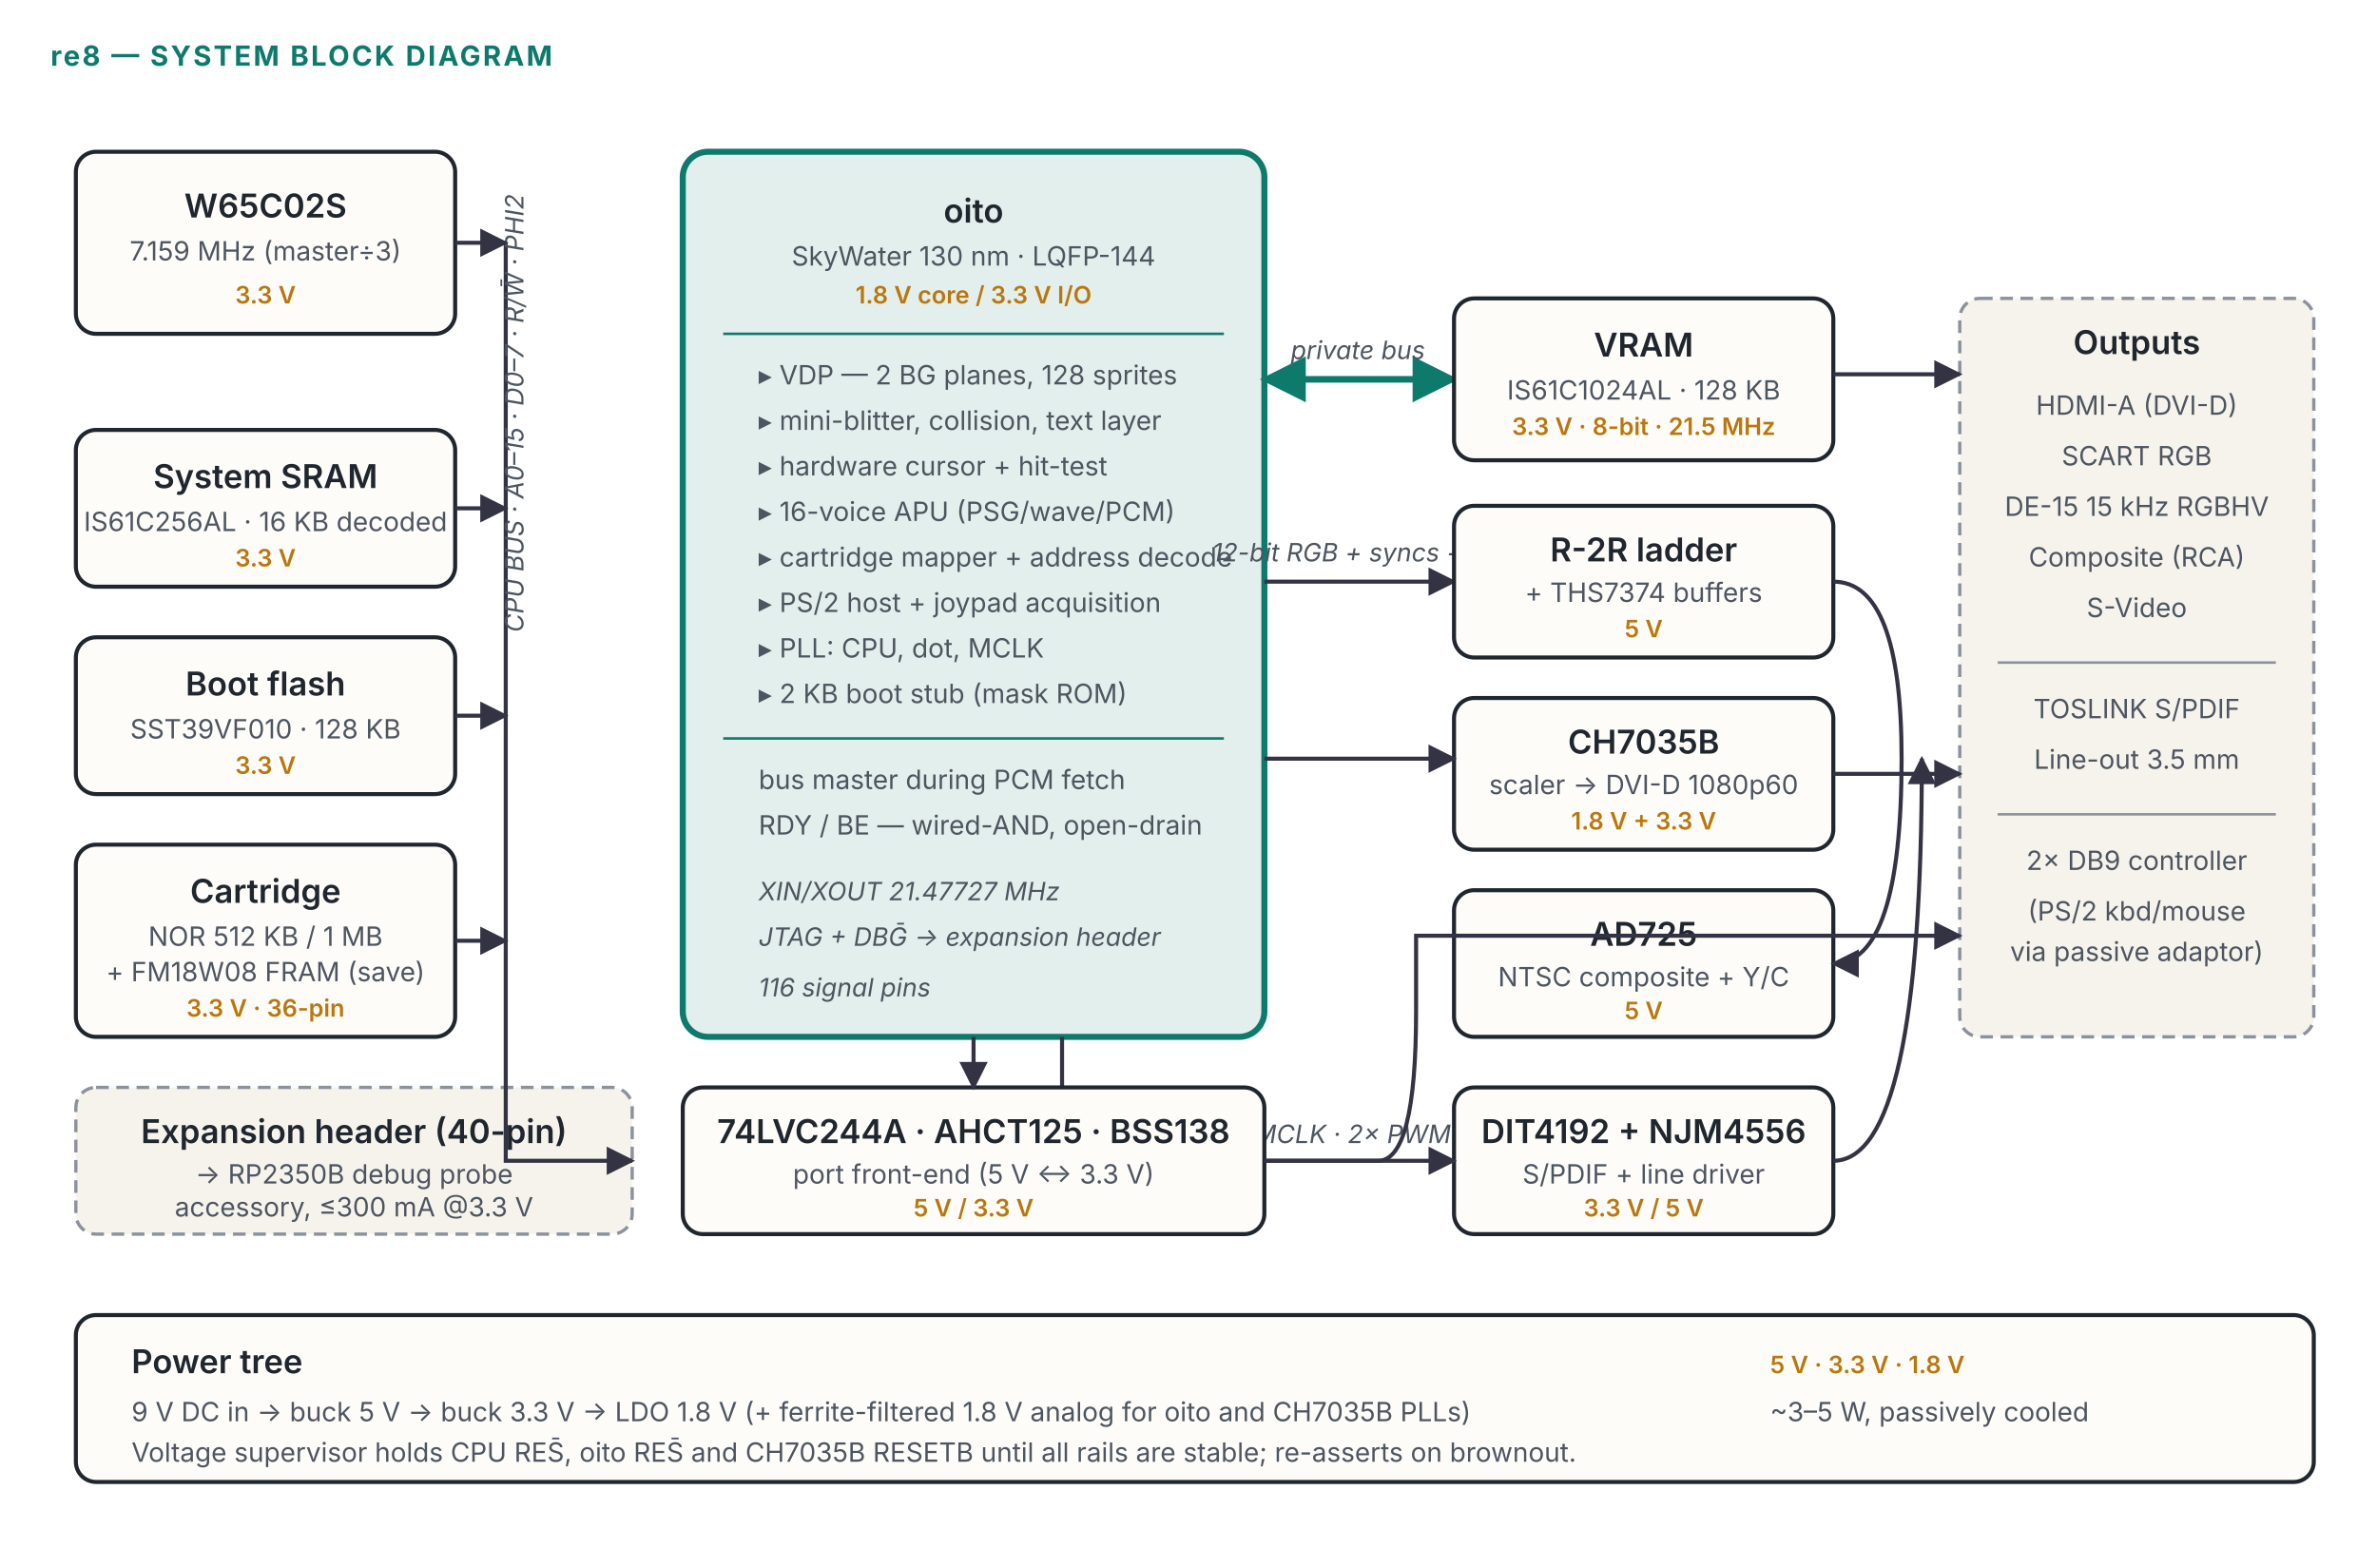
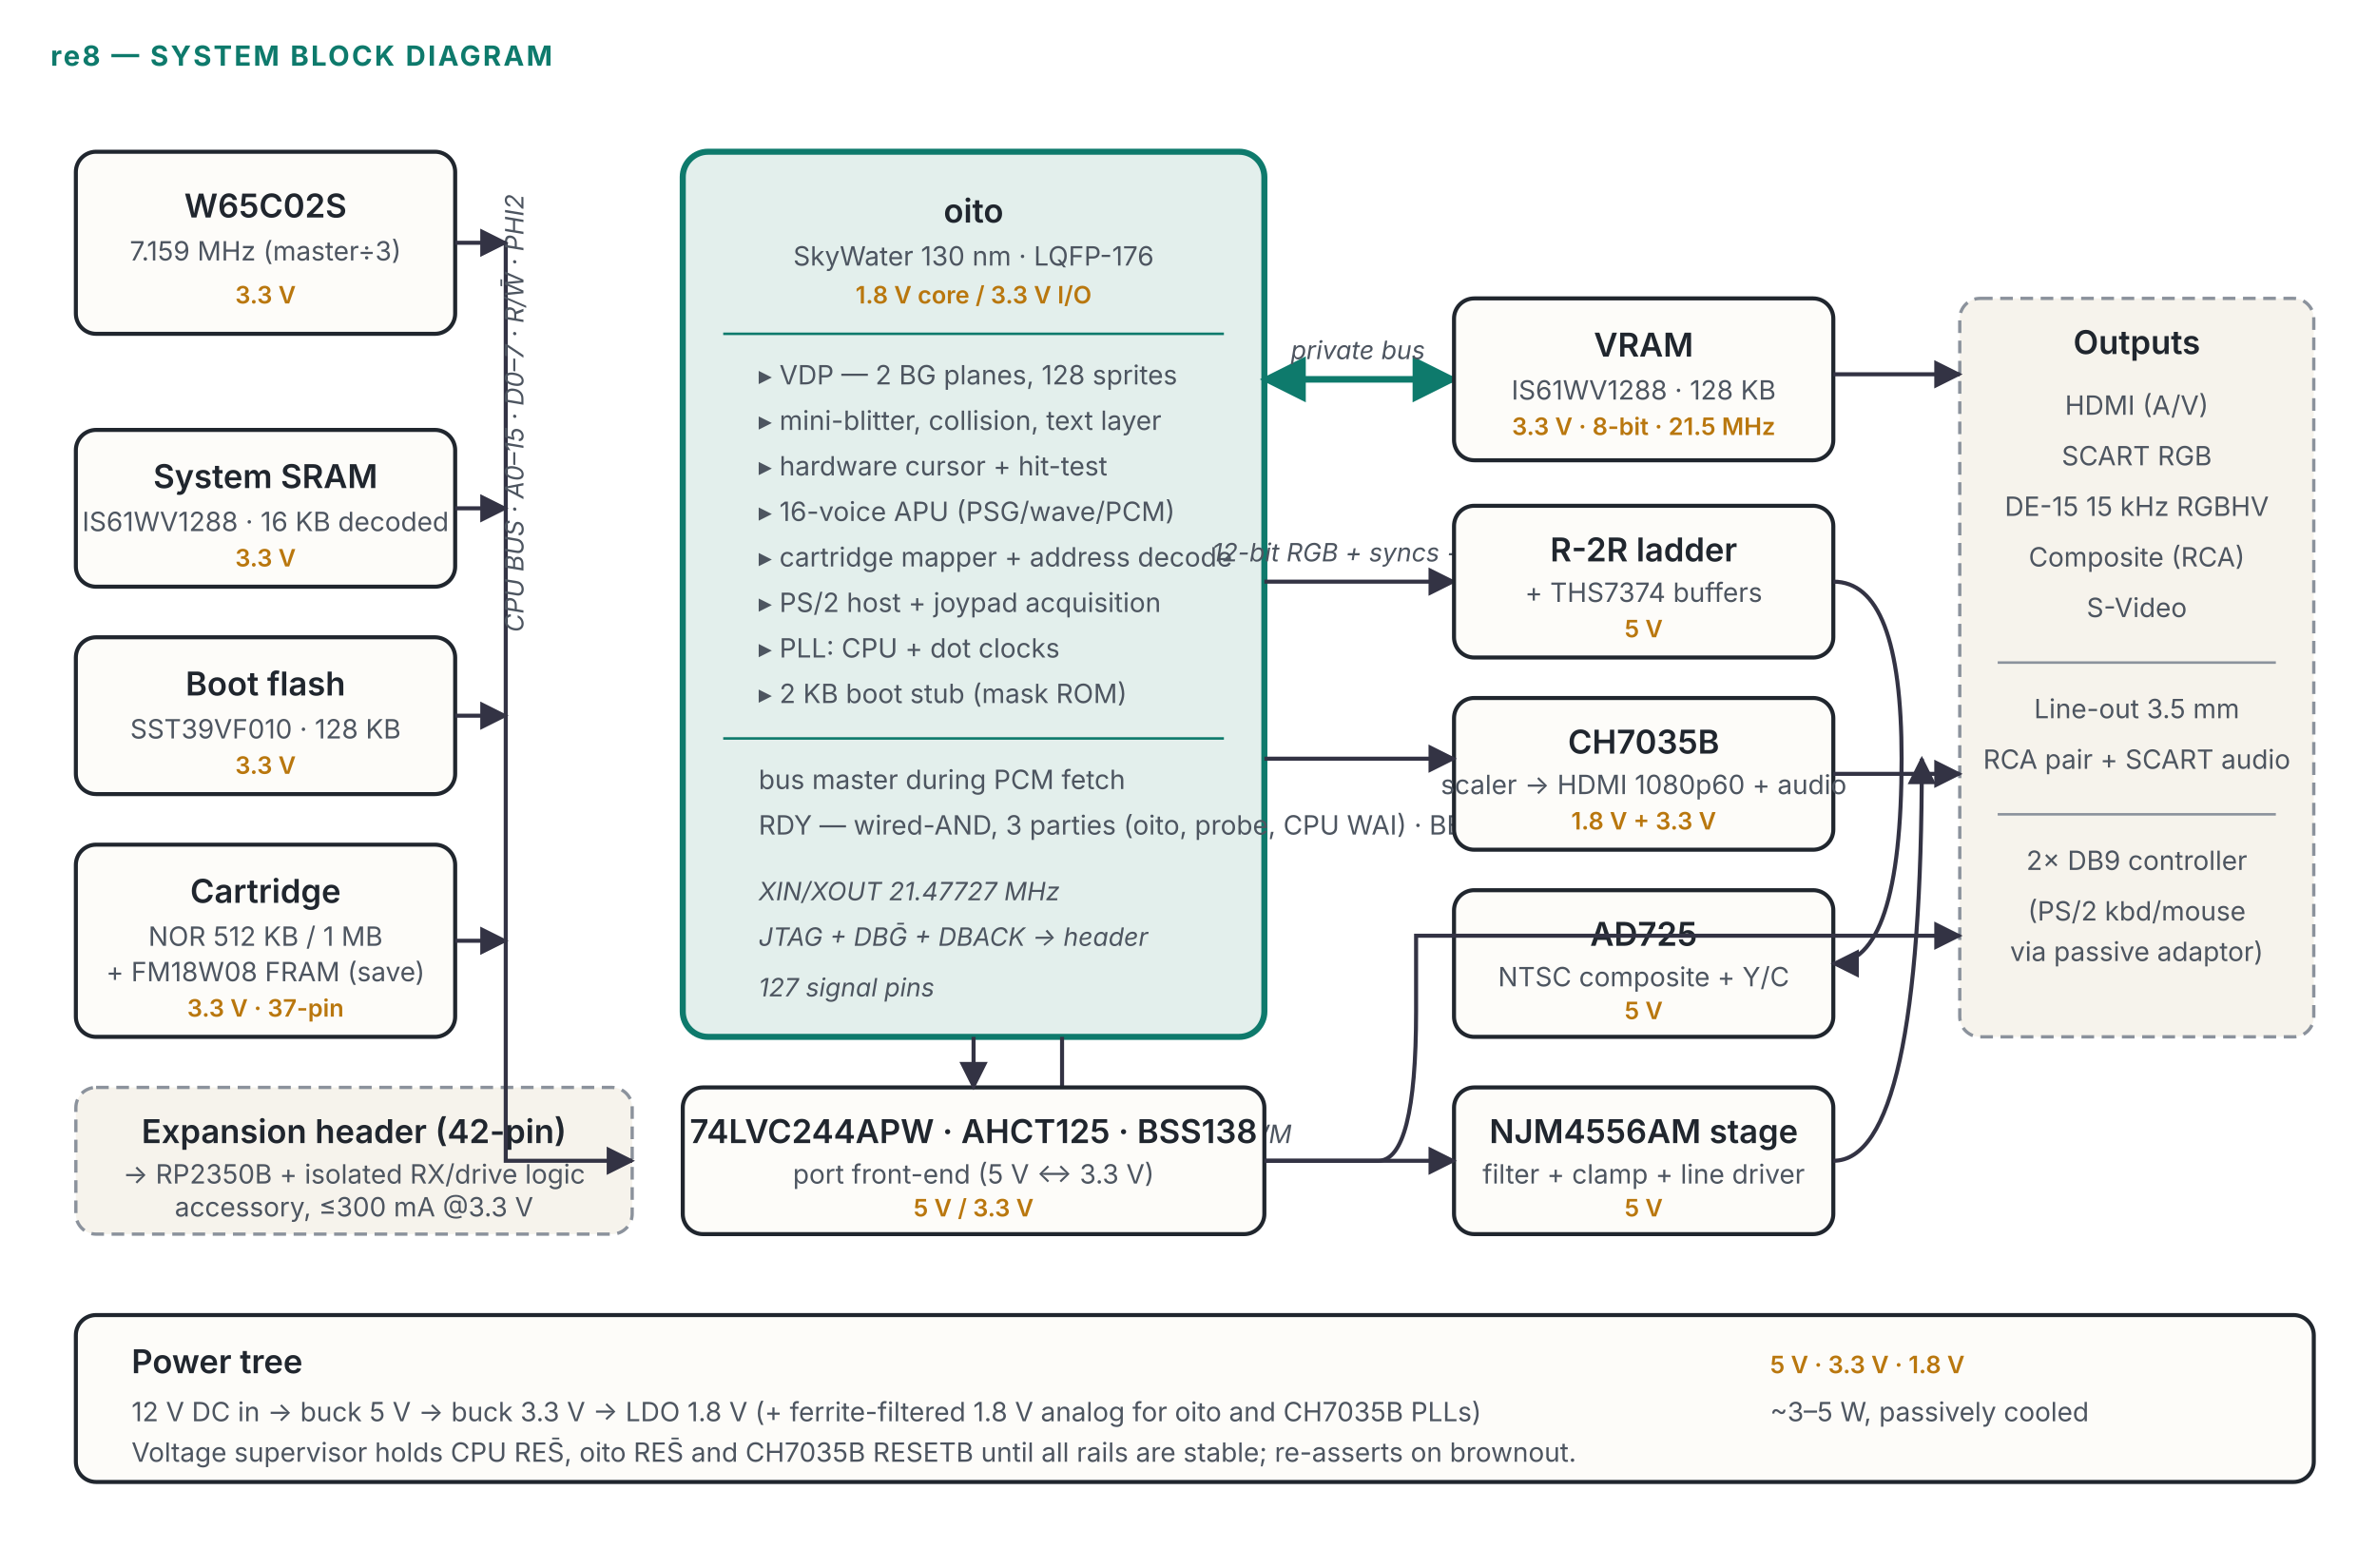
<svg xmlns="http://www.w3.org/2000/svg" viewBox="0 0 940 620" font-family="Inter, Helvetica, Arial, sans-serif">
  <defs>
    <marker id="a" viewBox="0 0 10 10" refX="9" refY="5" markerWidth="7" markerHeight="7" orient="auto-start-reverse">
      <path d="M0 0 10 5 0 10z" fill="#334" />
    </marker>
    <marker id="ab" viewBox="0 0 10 10" refX="9" refY="5" markerWidth="7" markerHeight="7" orient="auto-start-reverse">
      <path d="M0 0 10 5 0 10z" fill="#0e7a6c" />
    </marker>
  </defs>
  <style>
.b{fill:#fdfcf9;stroke:#20262e;stroke-width:1.6;rx:8}
.oito{fill:#e3efec;stroke:#0e7a6c;stroke-width:2.4;rx:10}
.acc{fill:#f6f3ec;stroke:#8b929c;stroke-width:1.3;stroke-dasharray:5 3;rx:8}
.t{font-size:13px;fill:#20262e;font-weight:600}
.s{font-size:10.5px;fill:#4d5560}
.v{font-size:9.5px;fill:#b9770e;font-weight:600}
.w{stroke:#334;stroke-width:1.6;fill:none}
.wv{stroke:#0e7a6c;stroke-width:2.6;fill:none}
.lbl{font-size:10px;fill:#4d5560;font-style:italic}
.hdr{font-size:11px;fill:#0e7a6c;font-weight:700;letter-spacing:.08em}
</style>
  <text x="20" y="26" class="hdr">re8 — SYSTEM BLOCK DIAGRAM</text>
  <rect class="b" x="30" y="60" width="150" height="72" />
  <text x="105" y="86" class="t" text-anchor="middle">W65C02S</text>
  <text x="105" y="103" class="s" text-anchor="middle">7.159 MHz (master÷3)</text>
  <text x="105" y="120" class="v" text-anchor="middle">3.3 V</text>
  <rect class="b" x="30" y="170" width="150" height="62" />
  <text x="105" y="193" class="t" text-anchor="middle">System SRAM</text>
-   <text x="105" y="210" class="s" text-anchor="middle">IS61C256AL · 16 KB decoded</text>
+   <text x="105" y="210" class="s" text-anchor="middle">IS61WV1288 · 16 KB decoded</text>
  <text x="105" y="224" class="v" text-anchor="middle">3.3 V</text>
  <rect class="b" x="30" y="252" width="150" height="62" />
  <text x="105" y="275" class="t" text-anchor="middle">Boot flash</text>
  <text x="105" y="292" class="s" text-anchor="middle">SST39VF010 · 128 KB</text>
  <text x="105" y="306" class="v" text-anchor="middle">3.3 V</text>
  <rect class="b" x="30" y="334" width="150" height="76" />
  <text x="105" y="357" class="t" text-anchor="middle">Cartridge</text>
  <text x="105" y="374" class="s" text-anchor="middle">NOR 512 KB / 1 MB</text>
  <text x="105" y="388" class="s" text-anchor="middle">+ FM18W08 FRAM (save)</text>
-   <text x="105" y="402" class="v" text-anchor="middle">3.3 V · 36-pin</text>
+   <text x="105" y="402" class="v" text-anchor="middle">3.3 V · 37-pin</text>
  <line class="w" x1="200" y1="96" x2="200" y2="372" />
  <text x="207" y="250" class="lbl" transform="rotate(-90 207 250)">CPU BUS · A0–15 · D0–7 · R/W̄ · PHI2</text>
  <path class="w" d="M180 96H200" marker-end="url(#a)" />
  <path class="w" d="M180 201H200" marker-end="url(#a)" />
  <path class="w" d="M180 283H200" marker-end="url(#a)" />
  <path class="w" d="M180 372H200" marker-end="url(#a)" />
  <rect class="oito" x="270" y="60" width="230" height="350" />
  <text x="385" y="88" class="t" text-anchor="middle" font-size="16">oito</text>
-   <text x="385" y="105" class="s" text-anchor="middle">SkyWater 130 nm · LQFP-144</text>
+   <text x="385" y="105" class="s" text-anchor="middle">SkyWater 130 nm · LQFP-176</text>
  <text x="385" y="120" class="v" text-anchor="middle">1.8 V core / 3.3 V I/O</text>
  <line x1="286" y1="132" x2="484" y2="132" stroke="#0e7a6c" stroke-width="1" />
  <text x="300" y="152" class="s">▸ VDP — 2 BG planes, 128 sprites</text>
  <text x="300" y="170" class="s">▸ mini-blitter, collision, text layer</text>
  <text x="300" y="188" class="s">▸ hardware cursor + hit-test</text>
  <text x="300" y="206" class="s">▸ 16-voice APU (PSG/wave/PCM)</text>
  <text x="300" y="224" class="s">▸ cartridge mapper + address decode</text>
  <text x="300" y="242" class="s">▸ PS/2 host + joypad acquisition</text>
-   <text x="300" y="260" class="s">▸ PLL: CPU, dot, MCLK</text>
+   <text x="300" y="260" class="s">▸ PLL: CPU + dot clocks</text>
  <text x="300" y="278" class="s">▸ 2 KB boot stub (mask ROM)</text>
  <line x1="286" y1="292" x2="484" y2="292" stroke="#0e7a6c" stroke-width="1" />
  <text x="300" y="312" class="s">bus master during PCM fetch</text>
-   <text x="300" y="330" class="s">RDY / BE — wired-AND, open-drain</text>
+   <text x="300" y="330" class="s">RDY — wired-AND, 3 parties (oito, probe, CPU WAI) · BE — request, not a grant</text>
  <text x="300" y="356" class="lbl">XIN/XOUT 21.47727 MHz</text>
-   <text x="300" y="374" class="lbl">JTAG + DBḠ → expansion header</text>
-   <text x="300" y="394" class="lbl">116 signal pins</text>
+   <text x="300" y="374" class="lbl">JTAG + DBḠ + DBACK → header</text>
+   <text x="300" y="394" class="lbl">127 signal pins</text>
  <path class="wv" d="M500 150H575" marker-end="url(#ab)" marker-start="url(#ab)" />
  <text x="537" y="142" class="lbl" text-anchor="middle">private bus</text>
  <rect class="b" x="575" y="118" width="150" height="64" />
  <text x="650" y="141" class="t" text-anchor="middle">VRAM</text>
-   <text x="650" y="158" class="s" text-anchor="middle">IS61C1024AL · 128 KB</text>
+   <text x="650" y="158" class="s" text-anchor="middle">IS61WV1288 · 128 KB</text>
  <text x="650" y="172" class="v" text-anchor="middle">3.3 V · 8-bit · 21.5 MHz</text>
  <path class="w" d="M500 230H575" marker-end="url(#a)" />
  <text x="537" y="222" class="lbl" text-anchor="middle">12-bit RGB + syncs + DE</text>
  <rect class="b" x="575" y="200" width="150" height="60" />
  <text x="650" y="222" class="t" text-anchor="middle">R-2R ladder</text>
  <text x="650" y="238" class="s" text-anchor="middle">+ THS7374 buffers</text>
  <text x="650" y="252" class="v" text-anchor="middle">5 V</text>
  <rect class="b" x="575" y="276" width="150" height="60" />
  <text x="650" y="298" class="t" text-anchor="middle">CH7035B</text>
-   <text x="650" y="314" class="s" text-anchor="middle">scaler → DVI-D 1080p60</text>
+   <text x="650" y="314" class="s" text-anchor="middle">scaler → HDMI 1080p60 + audio</text>
  <text x="650" y="328" class="v" text-anchor="middle">1.8 V + 3.3 V</text>
  <path class="w" d="M500 300H575" marker-end="url(#a)" />
  <rect class="b" x="575" y="352" width="150" height="58" />
  <text x="650" y="374" class="t" text-anchor="middle">AD725</text>
  <text x="650" y="390" class="s" text-anchor="middle">NTSC composite + Y/C</text>
  <text x="650" y="403" class="v" text-anchor="middle">5 V</text>
  <path class="w" d="M725 230 Q752 230 752 300 Q752 381 725 381" fill="none" stroke="#334" stroke-width="1.6" marker-end="url(#a)" />
  <rect class="acc" x="775" y="118" width="140" height="292" />
  <text x="845" y="140" class="t" text-anchor="middle">Outputs</text>
-   <text x="845" y="164" class="s" text-anchor="middle">HDMI-A (DVI-D)</text>
+   <text x="845" y="164" class="s" text-anchor="middle">HDMI (A/V)</text>
  <text x="845" y="184" class="s" text-anchor="middle">SCART RGB</text>
  <text x="845" y="204" class="s" text-anchor="middle">DE-15 15 kHz RGBHV</text>
  <text x="845" y="224" class="s" text-anchor="middle">Composite (RCA)</text>
  <text x="845" y="244" class="s" text-anchor="middle">S-Video</text>
  <line x1="790" y1="262" x2="900" y2="262" stroke="#8b929c" stroke-width="1" />
-   <text x="845" y="284" class="s" text-anchor="middle">TOSLINK S/PDIF</text>
-   <text x="845" y="304" class="s" text-anchor="middle">Line-out 3.5 mm</text>
+   <text x="845" y="284" class="s" text-anchor="middle">Line-out 3.5 mm</text>
+   <text x="845" y="304" class="s" text-anchor="middle">RCA pair + SCART audio</text>
  <line x1="790" y1="322" x2="900" y2="322" stroke="#8b929c" stroke-width="1" />
  <text x="845" y="344" class="s" text-anchor="middle">2× DB9 controller</text>
  <text x="845" y="364" class="s" text-anchor="middle">(PS/2 kbd/mouse</text>
  <text x="845" y="380" class="s" text-anchor="middle">via passive adaptor)</text>
  <path class="w" d="M725 148H775" marker-end="url(#a)" />
  <path class="w" d="M725 306H775" marker-end="url(#a)" />
  <rect class="b" x="575" y="430" width="150" height="58" />
-   <text x="650" y="452" class="t" text-anchor="middle">DIT4192 + NJM4556</text>
-   <text x="650" y="468" class="s" text-anchor="middle">S/PDIF + line driver</text>
-   <text x="650" y="481" class="v" text-anchor="middle">3.3 V / 5 V</text>
+   <text x="650" y="452" class="t" text-anchor="middle">NJM4556AM stage</text>
+   <text x="650" y="468" class="s" text-anchor="middle">filter + clamp + line driver</text>
+   <text x="650" y="481" class="v" text-anchor="middle">5 V</text>
  <path class="w" d="M420 410V459H575" marker-end="url(#a)" />
-   <text x="470" y="452" class="lbl">I²S + MCLK · 2× PWM</text>
+   <text x="470" y="452" class="lbl">2× PWM</text>
  <path class="w" d="M725 459 Q760 459 760 300" fill="none" stroke="#334" stroke-width="1.6" marker-end="url(#a)" />
  <rect class="b" x="270" y="430" width="230" height="58" />
-   <text x="385" y="452" class="t" text-anchor="middle">74LVC244A · AHCT125 · BSS138</text>
+   <text x="385" y="452" class="t" text-anchor="middle">74LVC244APW · AHCT125 · BSS138</text>
  <text x="385" y="468" class="s" text-anchor="middle">port front-end (5 V ↔ 3.3 V)</text>
  <text x="385" y="481" class="v" text-anchor="middle">5 V / 3.3 V</text>
  <path class="w" d="M385 410V430" marker-end="url(#a)" />
  <path class="w" d="M500 459H545 Q560 459 560 400 V370 H775" fill="none" stroke="#334" stroke-width="1.6" marker-end="url(#a)" />
  <rect class="acc" x="30" y="430" width="220" height="58" />
-   <text x="140" y="452" class="t" text-anchor="middle">Expansion header (40-pin)</text>
-   <text x="140" y="468" class="s" text-anchor="middle">→ RP2350B debug probe</text>
+   <text x="140" y="452" class="t" text-anchor="middle">Expansion header (42-pin)</text>
+   <text x="140" y="468" class="s" text-anchor="middle">→ RP2350B + isolated RX/drive logic</text>
  <text x="140" y="481" class="s" text-anchor="middle">accessory, ≤300 mA @3.3 V</text>
  <path class="w" d="M200 372V459H250" marker-end="url(#a)" />
  <rect class="b" x="30" y="520" width="885" height="66" />
  <text x="52" y="543" class="t">Power tree</text>
-   <text x="52" y="562" class="s">9 V DC in → buck 5 V → buck 3.3 V → LDO 1.8 V (+ ferrite-filtered 1.8 V analog for oito and CH7035B PLLs)</text>
+   <text x="52" y="562" class="s">12 V DC in → buck 5 V → buck 3.3 V → LDO 1.8 V (+ ferrite-filtered 1.8 V analog for oito and CH7035B PLLs)</text>
  <text x="52" y="578" class="s">Voltage supervisor holds CPU RES̄, oito RES̄ and CH7035B RESETB until all rails are stable; re-asserts on brownout.</text>
  <text x="700" y="543" class="v">5 V · 3.3 V · 1.8 V</text>
  <text x="700" y="562" class="s">~3–5 W, passively cooled</text>
</svg>
